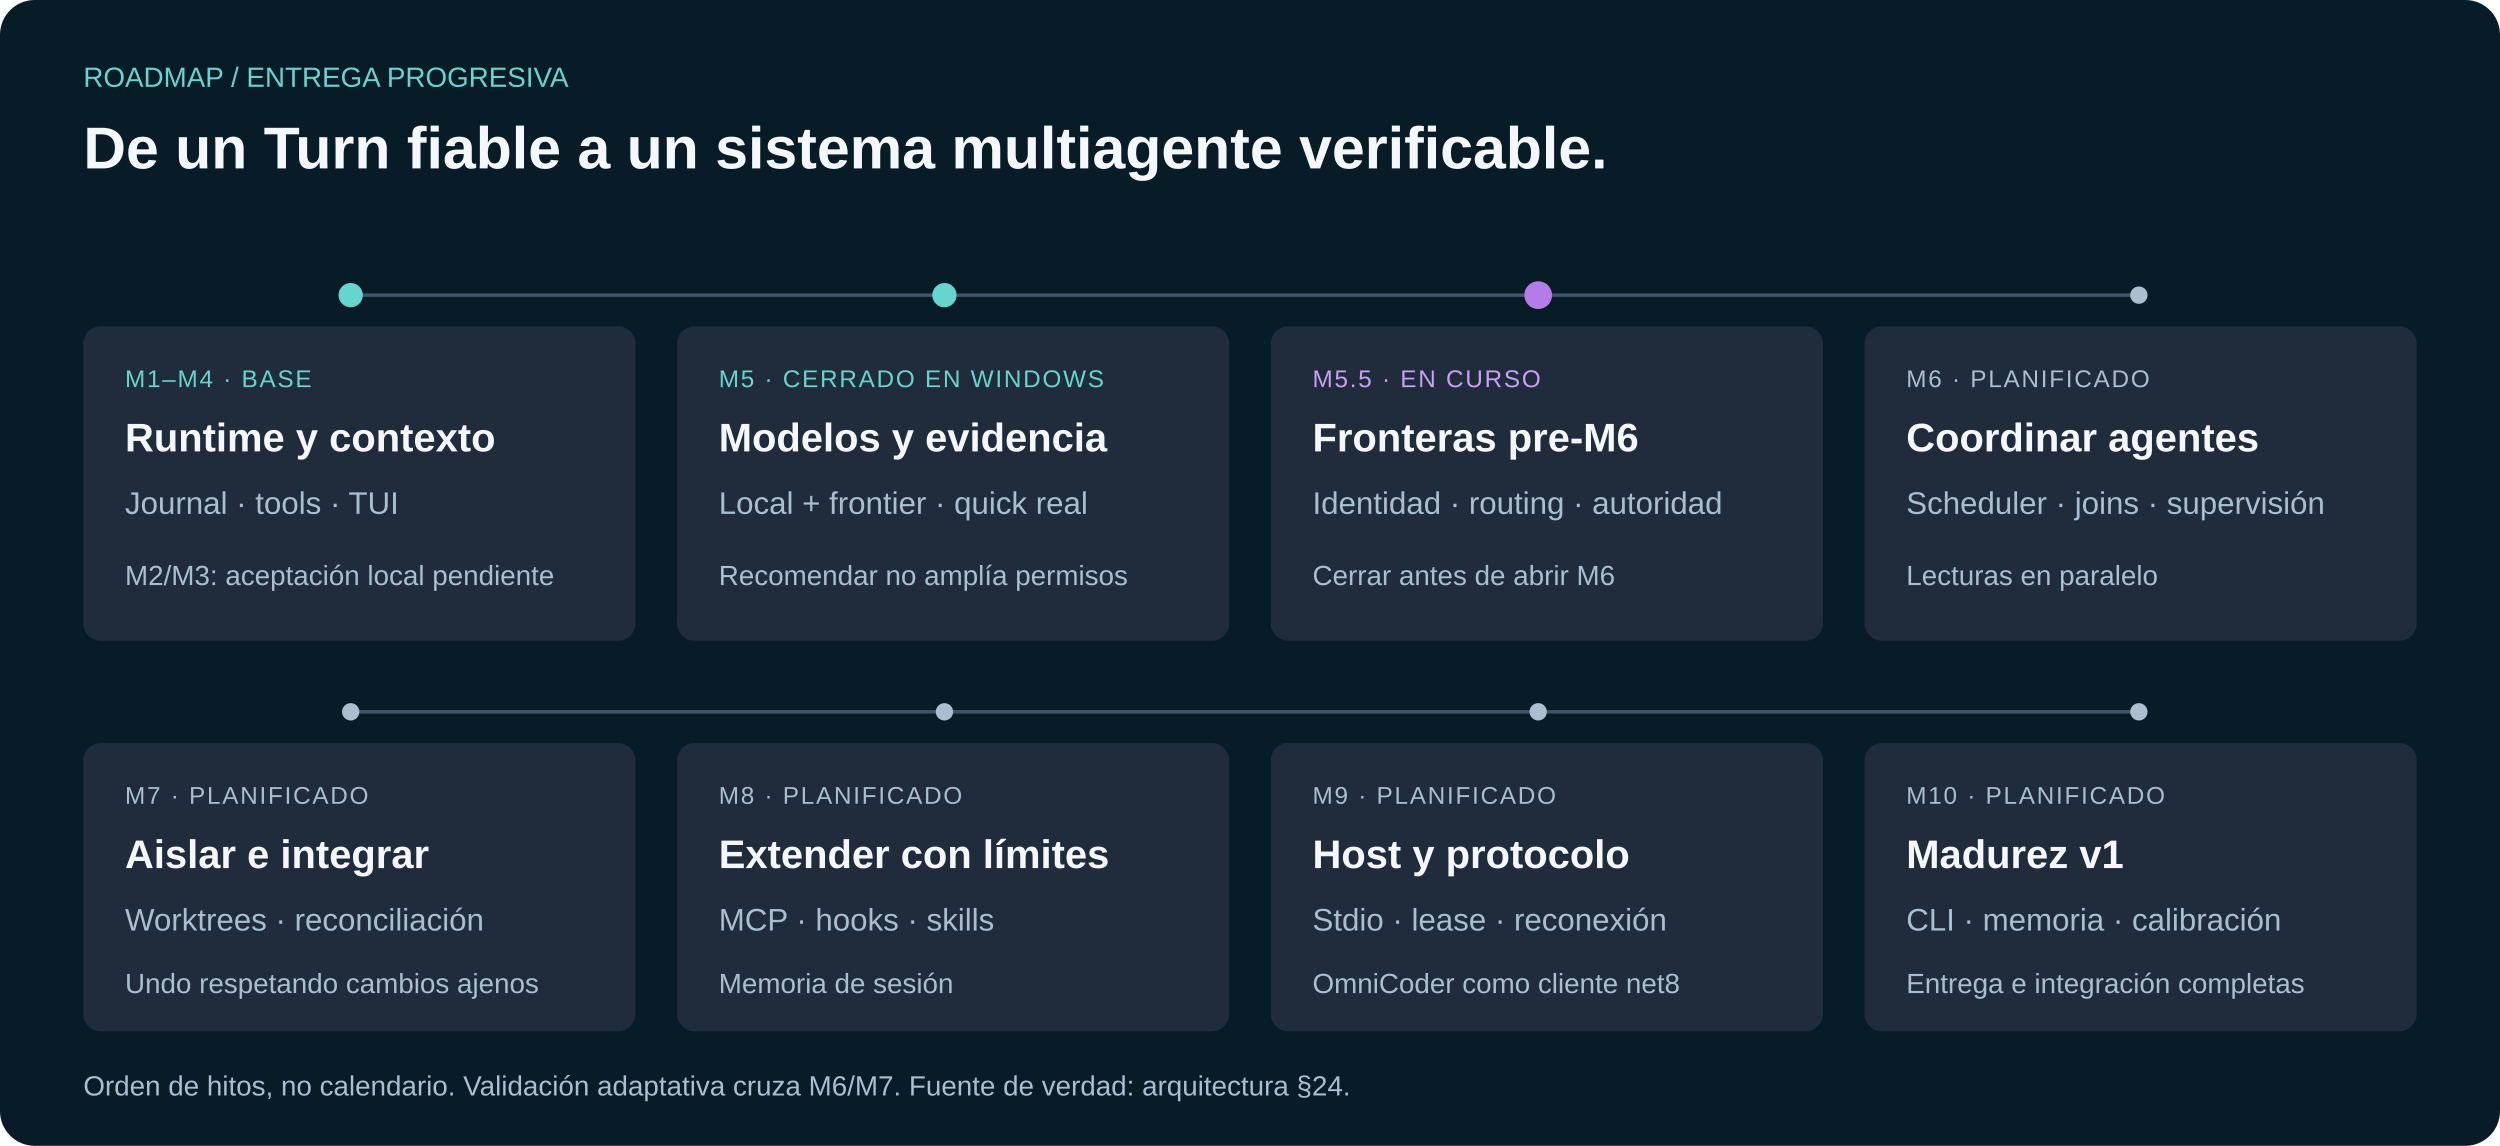
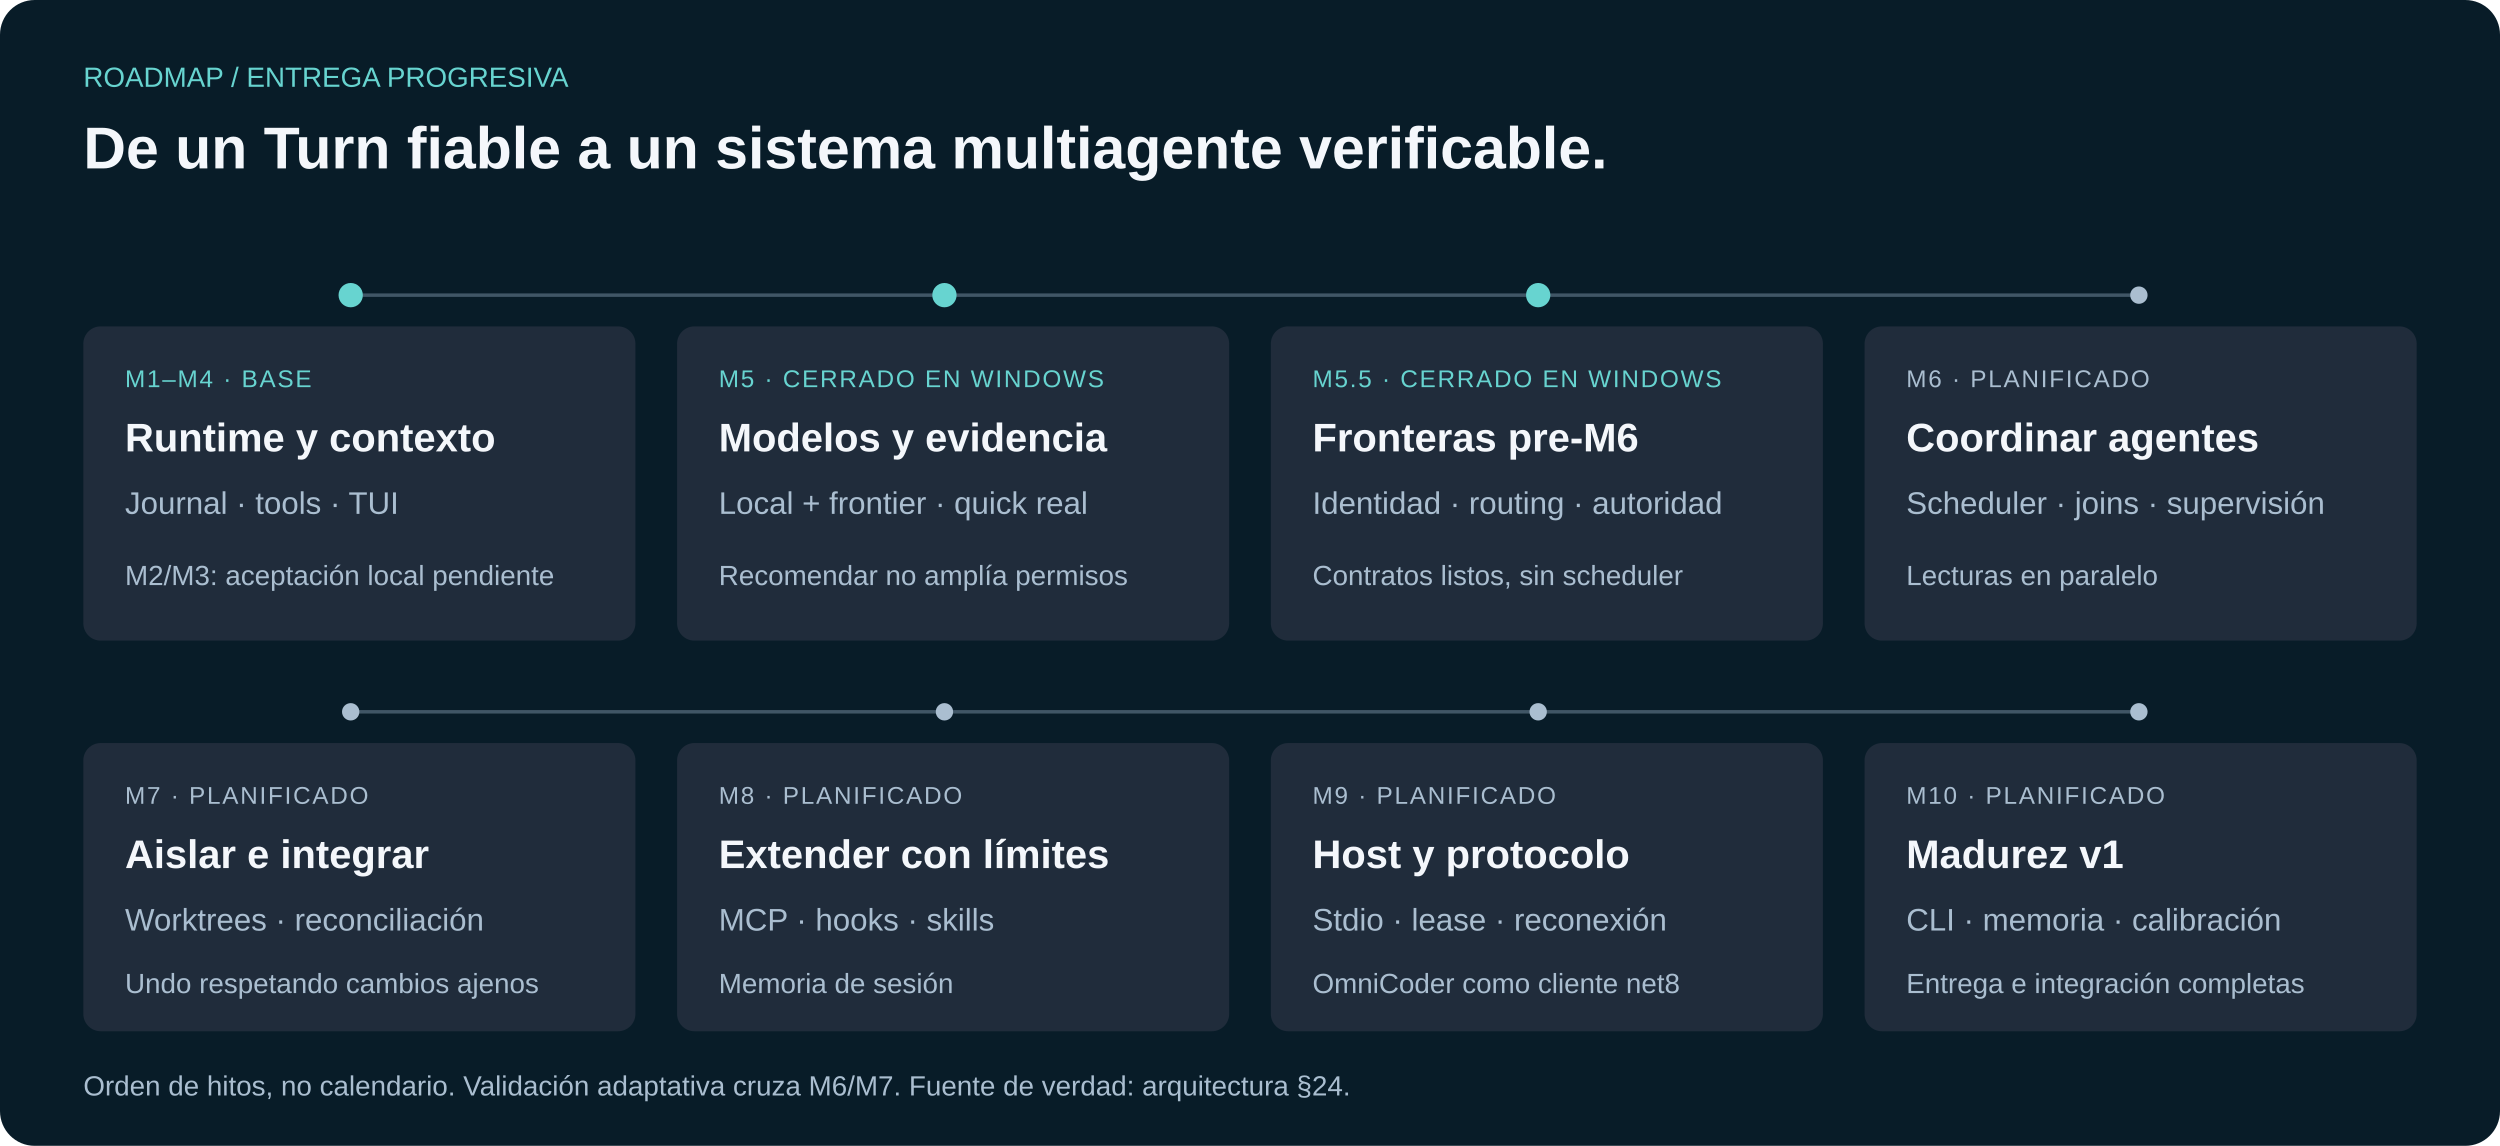
<svg xmlns="http://www.w3.org/2000/svg" width="1440" height="660" viewBox="0 0 1440 660" role="img" aria-labelledby="title desc">
  <defs>
    <style>text{font-family:Segoe UI,Arial,sans-serif;fill:#F4F7FB}.muted{fill:#AABED0}.cyan{fill:#67D4D0}.purple{fill:#C8A0F5}.h{font-size:23px;font-weight:600}.b{font-size:18px}.s{font-size:16px}.tag{font-size:14px;letter-spacing:1px}</style>
  </defs>
  <rect width="1440" height="660" rx="20" fill="#081C28" />
  <text x="48" y="50" class="s cyan">ROADMAP / ENTREGA PROGRESIVA</text>
  <text x="48" y="97" font-size="34" font-weight="600">De un Turn fiable a un sistema multiagente verificable.</text>
  <path d="M202 170h1030M202 410h1030" stroke="#405666" stroke-width="2" />
  <g fill="#202C3B">
    <rect x="48" y="188" width="318" height="181" rx="10" />
    <rect x="390" y="188" width="318" height="181" rx="10" />
    <rect x="732" y="188" width="318" height="181" rx="10" />
    <rect x="1074" y="188" width="318" height="181" rx="10" />
    <rect x="48" y="428" width="318" height="166" rx="10" />
    <rect x="390" y="428" width="318" height="166" rx="10" />
    <rect x="732" y="428" width="318" height="166" rx="10" />
    <rect x="1074" y="428" width="318" height="166" rx="10" />
  </g>
  <g fill="#67D4D0">
    <circle cx="202" cy="170" r="7" />
    <circle cx="544" cy="170" r="7" />
+     <circle cx="886" cy="170" r="7" />
  </g>
-   <circle cx="886" cy="170" r="8" fill="#B47CE7" />
  <g fill="#AABED0">
    <circle cx="1232" cy="170" r="5" />
    <circle cx="202" cy="410" r="5" />
    <circle cx="544" cy="410" r="5" />
    <circle cx="886" cy="410" r="5" />
    <circle cx="1232" cy="410" r="5" />
  </g>
  <text x="72" y="223" class="tag cyan">M1–M4 · BASE</text>
  <text x="72" y="260" class="h">Runtime y contexto</text>
  <text x="72" y="296" class="b muted">Journal · tools · TUI</text>
  <text x="72" y="337" class="s muted">M2/M3: aceptación local pendiente</text>
  <text x="414" y="223" class="tag cyan">M5 · CERRADO EN WINDOWS</text>
  <text x="414" y="260" class="h">Modelos y evidencia</text>
  <text x="414" y="296" class="b muted">Local + frontier · quick real</text>
  <text x="414" y="337" class="s muted">Recomendar no amplía permisos</text>
-   <text x="756" y="223" class="tag purple">M5.5 · EN CURSO</text>
+   <text x="756" y="223" class="tag cyan">M5.5 · CERRADO EN WINDOWS</text>
  <text x="756" y="260" class="h">Fronteras pre-M6</text>
  <text x="756" y="296" class="b muted">Identidad · routing · autoridad</text>
-   <text x="756" y="337" class="s muted">Cerrar antes de abrir M6</text>
+   <text x="756" y="337" class="s muted">Contratos listos, sin scheduler</text>
  <text x="1098" y="223" class="tag muted">M6 · PLANIFICADO</text>
  <text x="1098" y="260" class="h">Coordinar agentes</text>
  <text x="1098" y="296" class="b muted">Scheduler · joins · supervisión</text>
  <text x="1098" y="337" class="s muted">Lecturas en paralelo</text>
  <text x="72" y="463" class="tag muted">M7 · PLANIFICADO</text>
  <text x="72" y="500" class="h">Aislar e integrar</text>
  <text x="72" y="536" class="b muted">Worktrees · reconciliación</text>
  <text x="72" y="572" class="s muted">Undo respetando cambios ajenos</text>
  <text x="414" y="463" class="tag muted">M8 · PLANIFICADO</text>
  <text x="414" y="500" class="h">Extender con límites</text>
  <text x="414" y="536" class="b muted">MCP · hooks · skills</text>
  <text x="414" y="572" class="s muted">Memoria de sesión</text>
  <text x="756" y="463" class="tag muted">M9 · PLANIFICADO</text>
  <text x="756" y="500" class="h">Host y protocolo</text>
  <text x="756" y="536" class="b muted">Stdio · lease · reconexión</text>
  <text x="756" y="572" class="s muted">OmniCoder como cliente net8</text>
  <text x="1098" y="463" class="tag muted">M10 · PLANIFICADO</text>
  <text x="1098" y="500" class="h">Madurez v1</text>
  <text x="1098" y="536" class="b muted">CLI · memoria · calibración</text>
  <text x="1098" y="572" class="s muted">Entrega e integración completas</text>
  <text x="48" y="631" class="s muted">Orden de hitos, no calendario. Validación adaptativa cruza M6/M7. Fuente de verdad: arquitectura §24.</text>
</svg>
